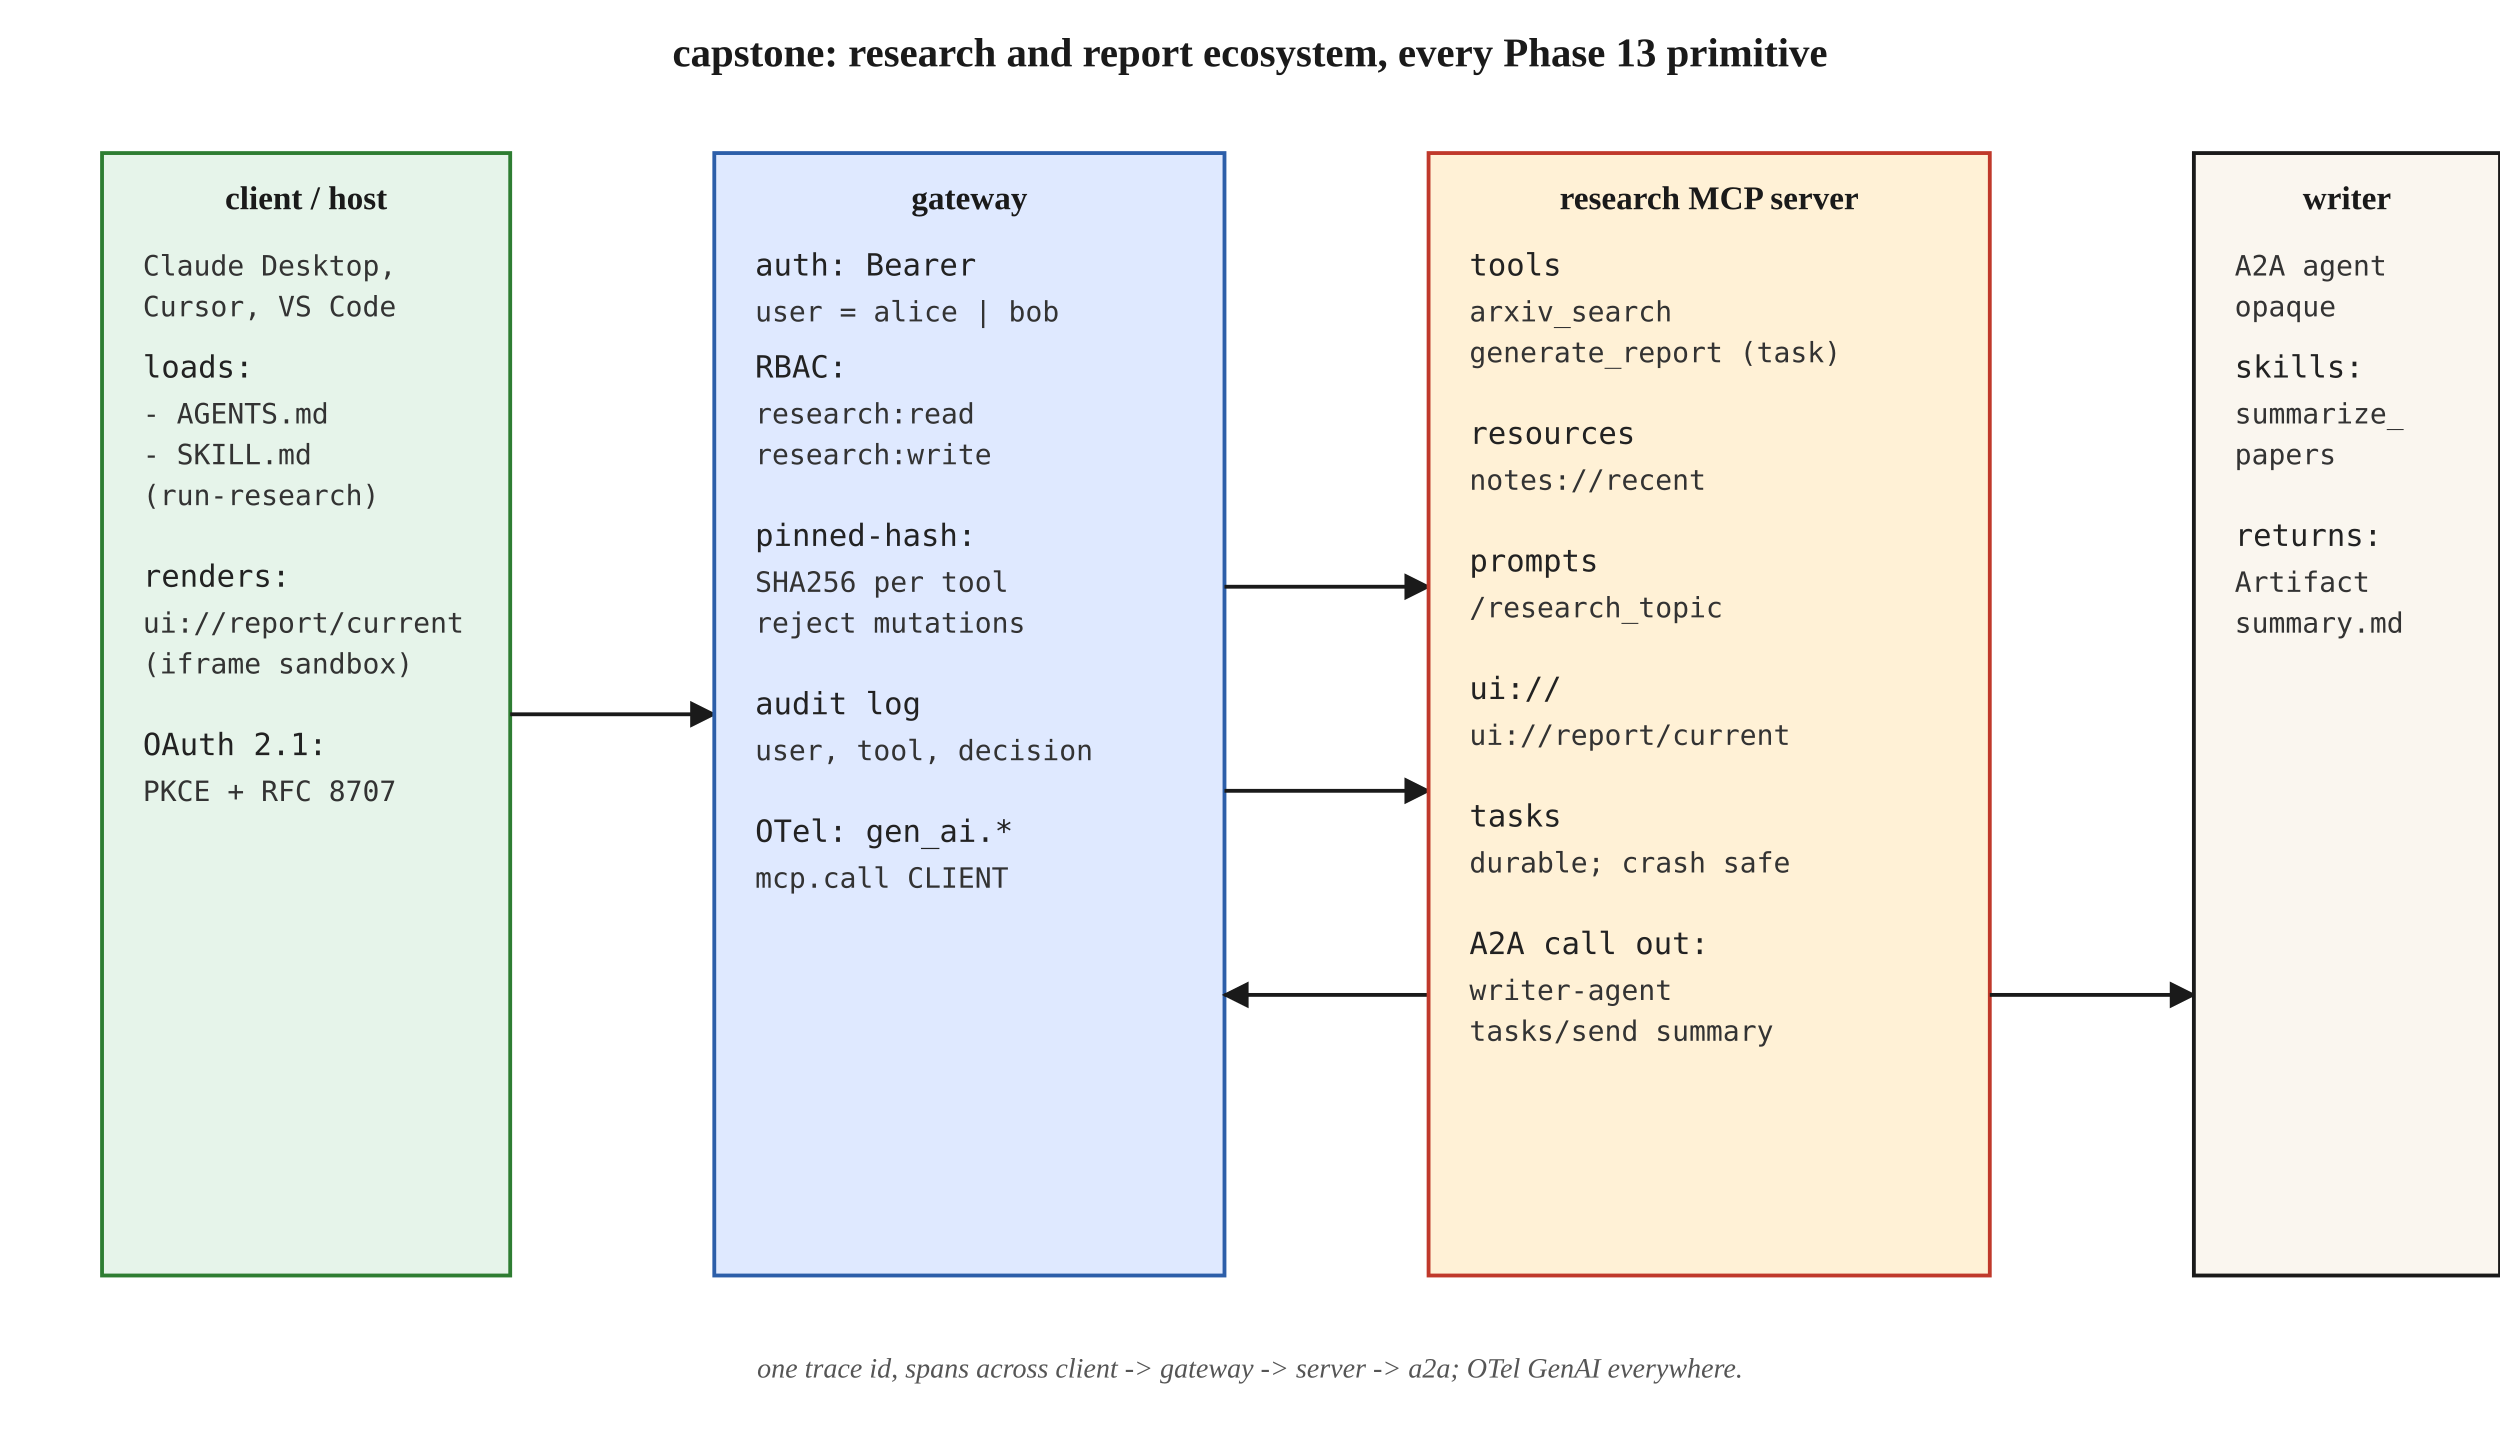
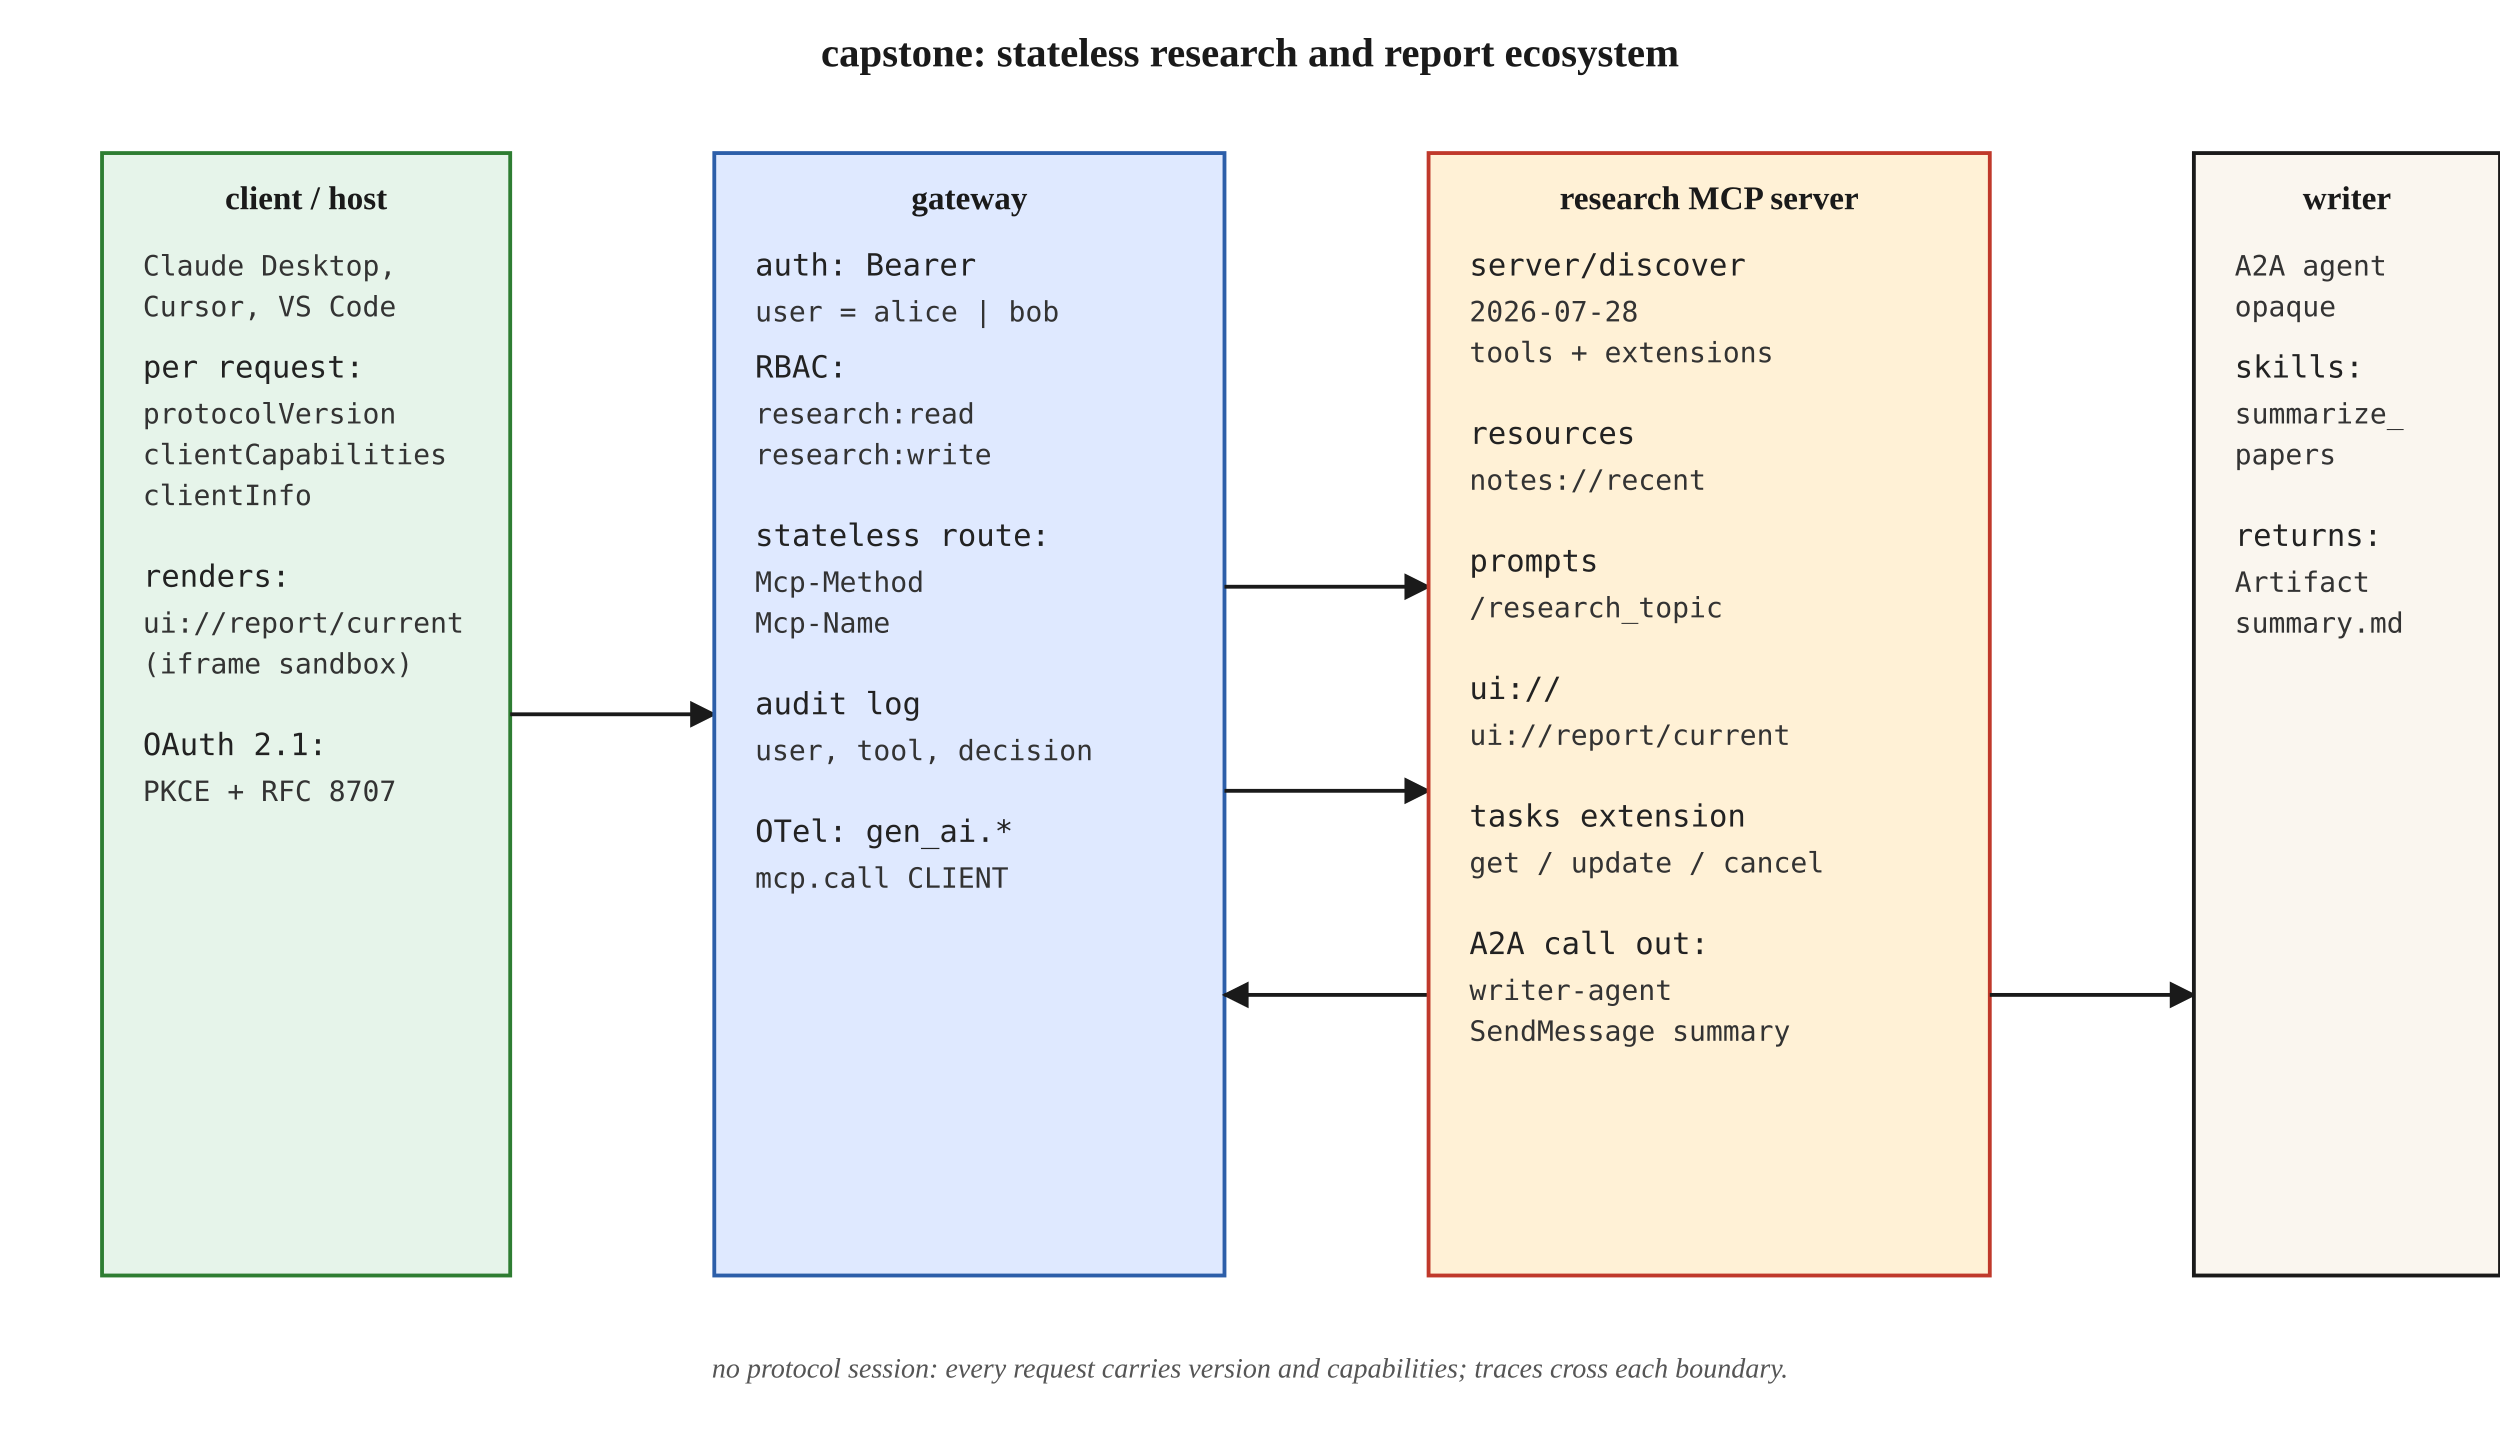
<svg xmlns="http://www.w3.org/2000/svg" viewBox="0 0 980 560" font-family="Georgia, 'Times New Roman', serif">
  <defs>
    <marker id="arrow" viewBox="0 0 10 10" refX="9" refY="5" markerWidth="7" markerHeight="7" orient="auto">
      <path d="M0,0 L10,5 L0,10 z" fill="#1a1a1a" />
    </marker>
    <style>
      .box { fill: #faf6ef; stroke: #1a1a1a; stroke-width: 1.5; }
      .cool { fill: #e6f4ea; stroke: #2e7d32; stroke-width: 1.5; }
      .cold { fill: #dfe9ff; stroke: #2c5ea9; stroke-width: 1.5; }
      .hot { fill: #fff1d6; stroke: #c0392b; stroke-width: 1.5; }
      .title { font-size: 16px; font-weight: 700; fill: #1a1a1a; }
      .head { font-size: 13px; font-weight: 700; fill: #1a1a1a; }
      .step { font-size: 12px; font-family: 'Menlo', monospace; fill: #222; }
      .small { font-size: 11px; font-family: 'Menlo', monospace; fill: #333; }
      .caption { font-size: 11px; fill: #555; font-style: italic; }
      .edge { stroke: #1a1a1a; stroke-width: 1.5; fill: none; }
    </style>
  </defs>
-   <text x="490" y="26" text-anchor="middle" class="title">capstone: research and report ecosystem, every Phase 13 primitive</text>
+   <text x="490" y="26" text-anchor="middle" class="title">capstone: stateless research and report ecosystem</text>
  <rect x="40" y="60" width="160" height="440" class="cool" />
  <text x="120" y="82" text-anchor="middle" class="head">client / host</text>
  <text x="56" y="108" class="small">Claude Desktop,</text>
  <text x="56" y="124" class="small">Cursor, VS Code</text>
-   <text x="56" y="148" class="step">loads:</text>
-   <text x="56" y="166" class="small">- AGENTS.md</text>
-   <text x="56" y="182" class="small">- SKILL.md</text>
-   <text x="56" y="198" class="small">  (run-research)</text>
+   <text x="56" y="148" class="step">per request:</text>
+   <text x="56" y="166" class="small">protocolVersion</text>
+   <text x="56" y="182" class="small">clientCapabilities</text>
+   <text x="56" y="198" class="small">clientInfo</text>
  <text x="56" y="230" class="step">renders:</text>
  <text x="56" y="248" class="small">ui://report/current</text>
  <text x="56" y="264" class="small">(iframe sandbox)</text>
  <text x="56" y="296" class="step">OAuth 2.1:</text>
  <text x="56" y="314" class="small">PKCE + RFC 8707</text>
  <path d="M200,280 L280,280" class="edge" marker-end="url(#arrow)" />
  <rect x="280" y="60" width="200" height="440" class="cold" />
  <text x="380" y="82" text-anchor="middle" class="head">gateway</text>
  <text x="296" y="108" class="step">auth: Bearer</text>
  <text x="296" y="126" class="small">user = alice | bob</text>
  <text x="296" y="148" class="step">RBAC:</text>
  <text x="296" y="166" class="small">research:read</text>
  <text x="296" y="182" class="small">research:write</text>
-   <text x="296" y="214" class="step">pinned-hash:</text>
-   <text x="296" y="232" class="small">SHA256 per tool</text>
-   <text x="296" y="248" class="small">reject mutations</text>
+   <text x="296" y="214" class="step">stateless route:</text>
+   <text x="296" y="232" class="small">Mcp-Method</text>
+   <text x="296" y="248" class="small">Mcp-Name</text>
  <text x="296" y="280" class="step">audit log</text>
  <text x="296" y="298" class="small">user, tool, decision</text>
  <text x="296" y="330" class="step">OTel: gen_ai.*</text>
  <text x="296" y="348" class="small">mcp.call CLIENT</text>
  <path d="M480,230 L560,230" class="edge" marker-end="url(#arrow)" />
  <path d="M480,310 L560,310" class="edge" marker-end="url(#arrow)" />
  <path d="M560,390 L480,390" class="edge" marker-end="url(#arrow)" />
  <rect x="560" y="60" width="220" height="440" class="hot" />
  <text x="670" y="82" text-anchor="middle" class="head">research MCP server</text>
-   <text x="576" y="108" class="step">tools</text>
-   <text x="576" y="126" class="small">arxiv_search</text>
-   <text x="576" y="142" class="small">generate_report (task)</text>
+   <text x="576" y="108" class="step">server/discover</text>
+   <text x="576" y="126" class="small">2026-07-28</text>
+   <text x="576" y="142" class="small">tools + extensions</text>
  <text x="576" y="174" class="step">resources</text>
  <text x="576" y="192" class="small">notes://recent</text>
  <text x="576" y="224" class="step">prompts</text>
  <text x="576" y="242" class="small">/research_topic</text>
  <text x="576" y="274" class="step">ui://</text>
  <text x="576" y="292" class="small">ui://report/current</text>
-   <text x="576" y="324" class="step">tasks</text>
-   <text x="576" y="342" class="small">durable; crash safe</text>
+   <text x="576" y="324" class="step">tasks extension</text>
+   <text x="576" y="342" class="small">get / update / cancel</text>
  <text x="576" y="374" class="step">A2A call out:</text>
  <text x="576" y="392" class="small">writer-agent</text>
-   <text x="576" y="408" class="small">tasks/send summary</text>
+   <text x="576" y="408" class="small">SendMessage summary</text>
  <path d="M780,390 L860,390" class="edge" marker-end="url(#arrow)" />
  <rect x="860" y="60" width="120" height="440" class="box" />
  <text x="920" y="82" text-anchor="middle" class="head">writer</text>
  <text x="876" y="108" class="small">A2A agent</text>
  <text x="876" y="124" class="small">opaque</text>
  <text x="876" y="148" class="step">skills:</text>
  <text x="876" y="166" class="small">summarize_</text>
  <text x="876" y="182" class="small">papers</text>
  <text x="876" y="214" class="step">returns:</text>
  <text x="876" y="232" class="small">Artifact</text>
  <text x="876" y="248" class="small">summary.md</text>
-   <text x="490" y="540" text-anchor="middle" class="caption">one trace id, spans across client -&gt; gateway -&gt; server -&gt; a2a; OTel GenAI everywhere.</text>
+   <text x="490" y="540" text-anchor="middle" class="caption">no protocol session: every request carries version and capabilities; traces cross each boundary.</text>
</svg>
